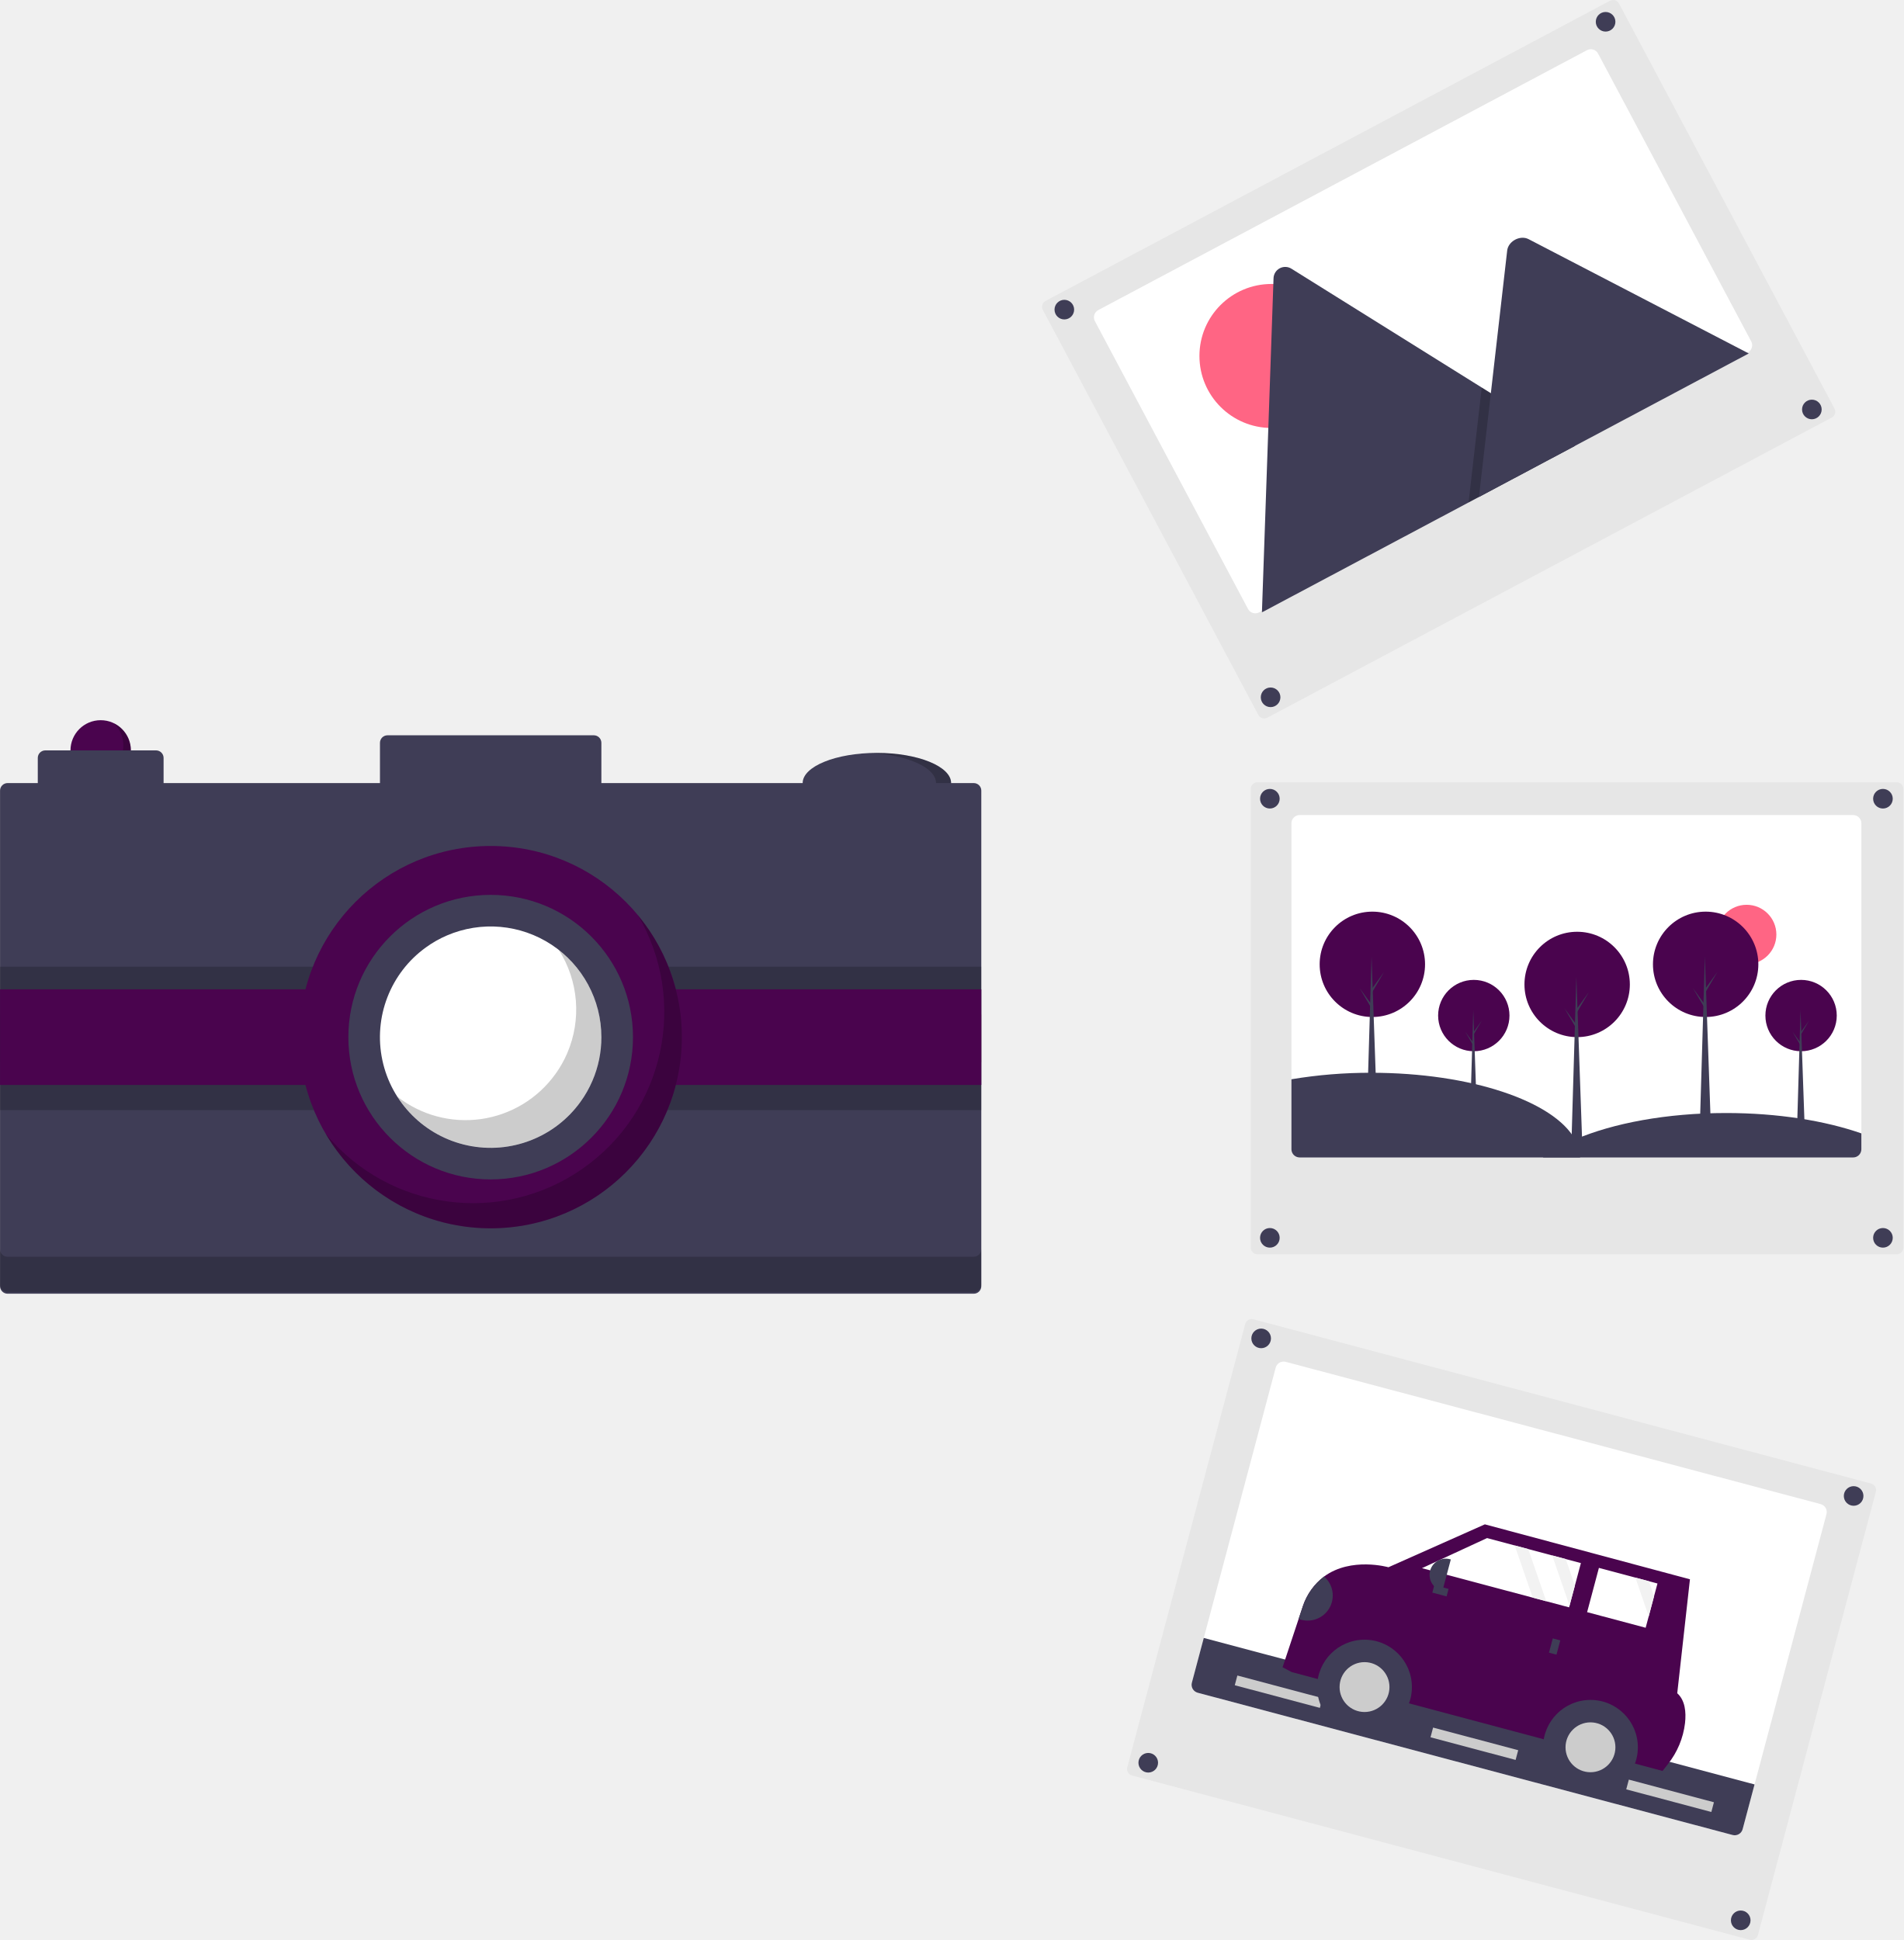
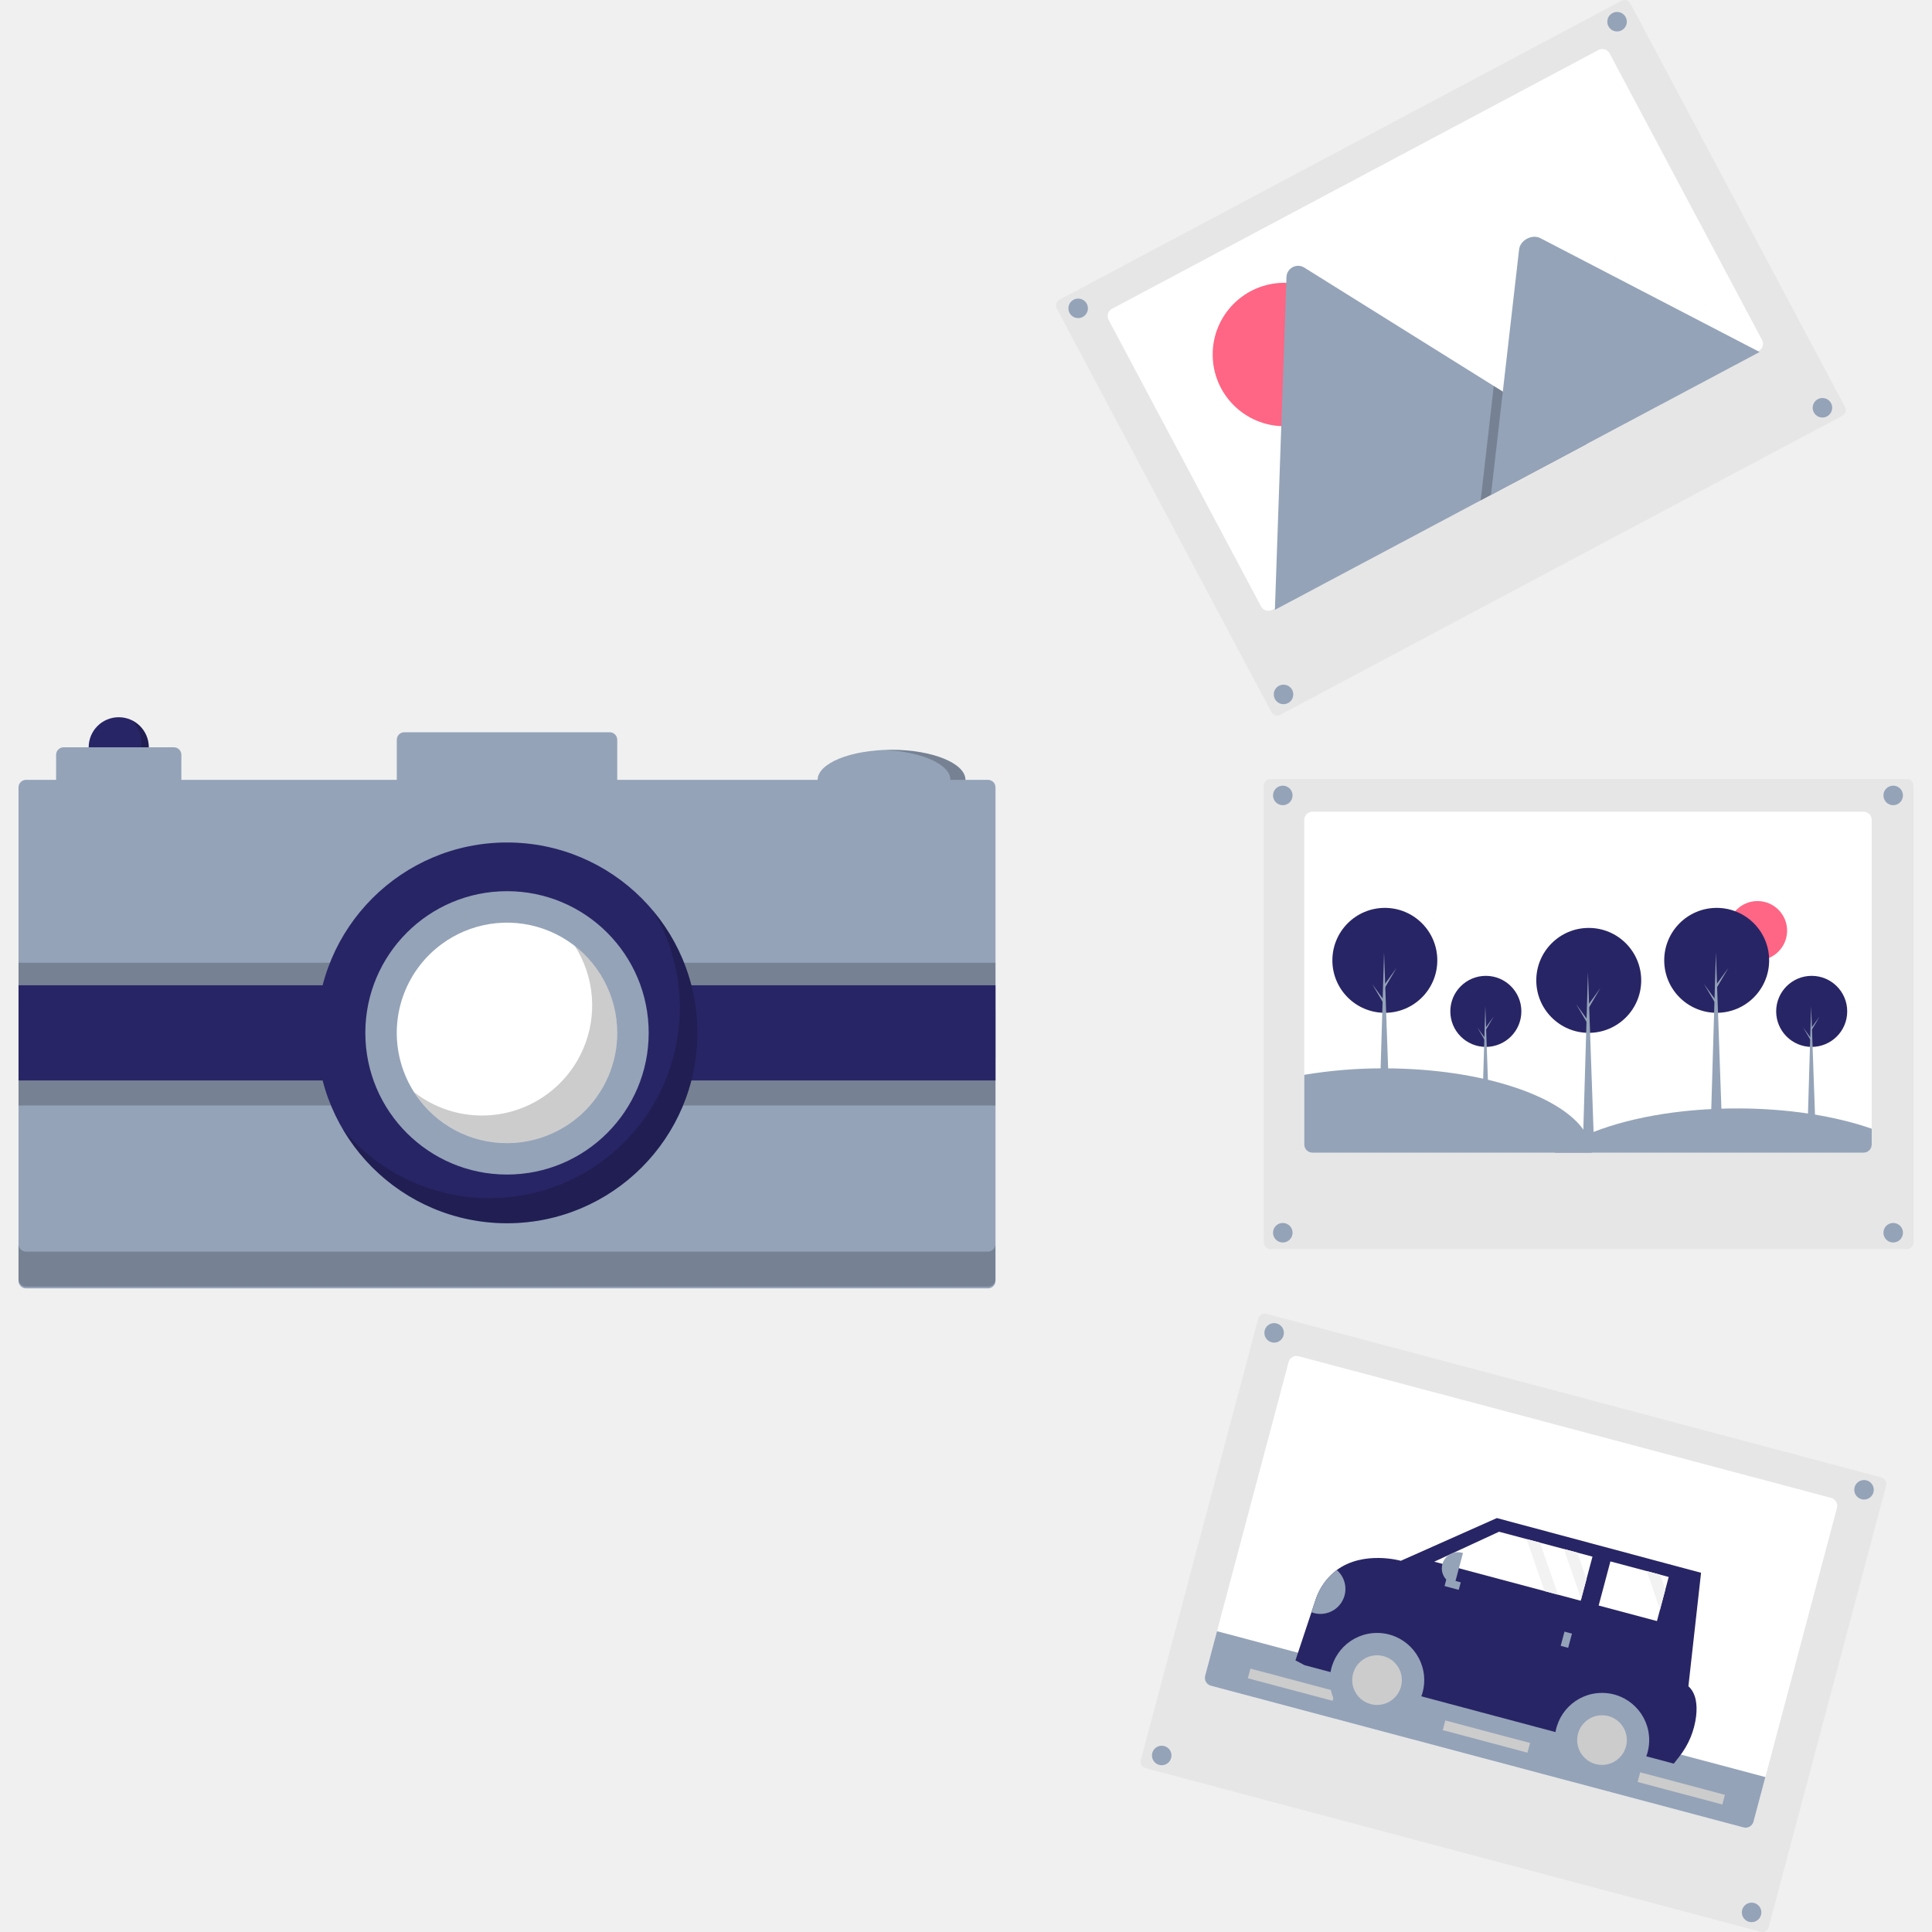
- <svg xmlns="http://www.w3.org/2000/svg" data-name="Layer 1" width="756.483" height="771.242" viewBox="0 0 756.483 771.242">
+ <svg xmlns="http://www.w3.org/2000/svg" data-name="Layer 1" width="550" height="550" viewBox="0 0 756.483 771.242">
  <path d="M721.528,375.356a2.659,2.659,0,0,0-2.656,2.656V560.372a2.659,2.659,0,0,0,2.656,2.656H975.585a2.659,2.659,0,0,0,2.656-2.656V378.012a2.659,2.659,0,0,0-2.656-2.656Z" transform="translate(-221.7583 -64.37879)" fill="#e6e6e6" />
  <path d="M961.555,391.666v129.6a3.261,3.261,0,0,1-3.26,3.26h-220a2.319,2.319,0,0,1-.46-.04,3.256,3.256,0,0,1-2.8-3.22v-129.6a3.261,3.261,0,0,1,3.26-3.26h220A3.261,3.261,0,0,1,961.555,391.666Z" transform="translate(-221.7583 -64.37879)" fill="#fff" />
  <circle cx="694.198" cy="371.516" r="11.819" fill="#ff6584" />
-   <circle cx="504.705" cy="317.53" r="3.897" fill="#3f3d56" />
-   <circle cx="748.372" cy="317.53" r="3.897" fill="#3f3d56" />
-   <circle cx="504.705" cy="492.097" r="3.897" fill="#3f3d56" />
-   <circle cx="748.372" cy="492.097" r="3.897" fill="#3f3d56" />
-   <circle cx="585.76" cy="403.733" r="14.18" fill="#4a044e" />
-   <polygon points="587.127 446.444 584.223 446.444 585.547 401.597 587.127 446.444" fill="#3f3d56" />
-   <polygon points="585.803 410.097 588.921 405.783 585.76 411.165 585.419 410.567 585.803 410.097" fill="#3f3d56" />
-   <polygon points="585.461 414.454 582.343 410.14 585.504 415.521 585.846 414.923 585.461 414.454" fill="#3f3d56" />
-   <circle cx="715.837" cy="403.733" r="14.18" fill="#4a044e" />
-   <polygon points="717.203 446.444 714.299 446.444 715.623 401.597 717.203 446.444" fill="#3f3d56" />
-   <polygon points="715.879 410.097 718.997 405.783 715.837 411.165 715.495 410.567 715.879 410.097" fill="#3f3d56" />
-   <polygon points="715.538 414.454 712.42 410.14 715.58 415.521 715.922 414.923 715.538 414.454" fill="#3f3d56" />
-   <circle cx="626.838" cy="391.363" r="20.943" fill="#4a044e" />
-   <polygon points="628.856 454.444 624.567 454.444 626.522 388.209 628.856 454.444" fill="#3f3d56" />
-   <polygon points="626.901 400.762 631.506 394.391 626.838 402.339 626.333 401.456 626.901 400.762" fill="#3f3d56" />
-   <polygon points="626.396 407.197 621.791 400.825 626.459 408.774 626.964 407.891 626.396 407.197" fill="#3f3d56" />
-   <circle cx="677.91" cy="383.363" r="20.943" fill="#4a044e" />
-   <polygon points="679.929 446.444 675.64 446.444 677.595 380.209 679.929 446.444" fill="#3f3d56" />
-   <polygon points="677.974 392.762 682.578 386.391 677.91 394.339 677.406 393.456 677.974 392.762" fill="#3f3d56" />
-   <polygon points="677.469 399.197 672.864 392.825 677.532 400.774 678.037 399.891 677.469 399.197" fill="#3f3d56" />
-   <circle cx="545.44" cy="383.363" r="20.943" fill="#4a044e" />
-   <polygon points="547.459 446.444 543.169 446.444 545.125 380.209 547.459 446.444" fill="#3f3d56" />
-   <polygon points="545.503 392.762 550.108 386.391 545.44 394.339 544.935 393.456 545.503 392.762" fill="#3f3d56" />
-   <polygon points="544.999 399.197 540.394 392.825 545.062 400.774 545.566 399.891 544.999 399.197" fill="#3f3d56" />
-   <path d="M849.765,524.526H738.295a2.319,2.319,0,0,1-.46-.04,3.256,3.256,0,0,1-2.8-3.22v-27.83a189.759,189.759,0,0,1,31.74-2.58c39.57,0,72.67,11.34,80.97,26.52A15.252,15.252,0,0,1,849.765,524.526Z" transform="translate(-221.7583 -64.37879)" fill="#3f3d56" />
-   <path d="M961.555,514.956v6.31a3.261,3.261,0,0,1-3.26,3.26H834.965a62.861,62.861,0,0,1,12.78-7.15c15.11-6.48,36.42-10.52,60.03-10.52C928.295,506.856,947.065,509.896,961.555,514.956Z" transform="translate(-221.7583 -64.37879)" fill="#3f3d56" />
+   <circle cx="504.705" cy="317.53" r="3.897" fill="#94a3b8" />
+   <circle cx="748.372" cy="317.53" r="3.897" fill="#94a3b8" />
+   <circle cx="504.705" cy="492.097" r="3.897" fill="#94a3b8" />
+   <circle cx="748.372" cy="492.097" r="3.897" fill="#94a3b8" />
+   <circle cx="585.76" cy="403.733" r="14.18" fill="#282566" />
+   <polygon points="587.127 446.444 584.223 446.444 585.547 401.597 587.127 446.444" fill="#94a3b8" />
+   <polygon points="585.803 410.097 588.921 405.783 585.76 411.165 585.419 410.567 585.803 410.097" fill="#94a3b8" />
+   <polygon points="585.461 414.454 582.343 410.14 585.504 415.521 585.846 414.923 585.461 414.454" fill="#94a3b8" />
+   <circle cx="715.837" cy="403.733" r="14.18" fill="#282566" />
+   <polygon points="717.203 446.444 714.299 446.444 715.623 401.597 717.203 446.444" fill="#94a3b8" />
+   <polygon points="715.879 410.097 718.997 405.783 715.837 411.165 715.495 410.567 715.879 410.097" fill="#94a3b8" />
+   <polygon points="715.538 414.454 712.42 410.14 715.58 415.521 715.922 414.923 715.538 414.454" fill="#94a3b8" />
+   <circle cx="626.838" cy="391.363" r="20.943" fill="#282566" />
+   <polygon points="628.856 454.444 624.567 454.444 626.522 388.209 628.856 454.444" fill="#94a3b8" />
+   <polygon points="626.901 400.762 631.506 394.391 626.838 402.339 626.333 401.456 626.901 400.762" fill="#94a3b8" />
+   <polygon points="626.396 407.197 621.791 400.825 626.459 408.774 626.964 407.891 626.396 407.197" fill="#94a3b8" />
+   <circle cx="677.91" cy="383.363" r="20.943" fill="#282566" />
+   <polygon points="679.929 446.444 675.64 446.444 677.595 380.209 679.929 446.444" fill="#94a3b8" />
+   <polygon points="677.974 392.762 682.578 386.391 677.91 394.339 677.406 393.456 677.974 392.762" fill="#94a3b8" />
+   <polygon points="677.469 399.197 672.864 392.825 677.532 400.774 678.037 399.891 677.469 399.197" fill="#94a3b8" />
+   <circle cx="545.44" cy="383.363" r="20.943" fill="#282566" />
+   <polygon points="547.459 446.444 543.169 446.444 545.125 380.209 547.459 446.444" fill="#94a3b8" />
+   <polygon points="545.503 392.762 550.108 386.391 545.44 394.339 544.935 393.456 545.503 392.762" fill="#94a3b8" />
+   <polygon points="544.999 399.197 540.394 392.825 545.062 400.774 545.566 399.891 544.999 399.197" fill="#94a3b8" />
+   <path d="M849.765,524.526H738.295a2.319,2.319,0,0,1-.46-.04,3.256,3.256,0,0,1-2.8-3.22v-27.83a189.759,189.759,0,0,1,31.74-2.58c39.57,0,72.67,11.34,80.97,26.52A15.252,15.252,0,0,1,849.765,524.526Z" transform="translate(-221.7583 -64.37879)" fill="#94a3b8" />
+   <path d="M961.555,514.956v6.31a3.261,3.261,0,0,1-3.26,3.26H834.965a62.861,62.861,0,0,1,12.78-7.15c15.11-6.48,36.42-10.52,60.03-10.52C928.295,506.856,947.065,509.896,961.555,514.956Z" transform="translate(-221.7583 -64.37879)" fill="#94a3b8" />
  <path d="M862.882,64.379a2.647,2.647,0,0,0-1.244.312l-224.3,119.311a2.66,2.66,0,0,0-1.097,3.593l85.64,161a2.66,2.66,0,0,0,3.594,1.098l224.299-119.311a2.66,2.66,0,0,0,1.098-3.593l-85.641-161a2.638,2.638,0,0,0-1.569-1.293A2.669,2.669,0,0,0,862.882,64.379Z" transform="translate(-221.7583 -64.37879)" fill="#e6e6e6" />
  <path d="M856.913,85.679l60.861,114.416a3.262,3.262,0,0,1-1.348,4.413L722.198,307.822a2.75,2.75,0,0,1-.43.187,3.26,3.26,0,0,1-3.983-1.536L656.925,192.058a3.262,3.262,0,0,1,1.348-4.413L852.5,84.33A3.262,3.262,0,0,1,856.913,85.679Z" transform="translate(-221.7583 -64.37879)" fill="#fff" />
  <circle cx="505.338" cy="141.514" r="28.624" fill="#ff6584" />
-   <path d="M847.77,241.616,723.795,307.561a2.864,2.864,0,0,1-.483.21l4.61-132.752a4.65,4.65,0,0,1,7.146-3.801L810.674,218.442l3.62,2.258Z" transform="translate(-221.7583 -64.37879)" fill="#3f3d56" />
+   <path d="M847.77,241.616,723.795,307.561a2.864,2.864,0,0,1-.483.21l4.61-132.752a4.65,4.65,0,0,1,7.146-3.801L810.674,218.442l3.62,2.258Z" transform="translate(-221.7583 -64.37879)" fill="#94a3b8" />
  <polygon points="626.012 177.237 583.684 199.752 588.408 158.518 588.747 155.548 588.916 154.063 592.536 156.322 626.012 177.237" opacity="0.2" />
-   <path d="M916.798,204.897,809.57,261.935l4.724-41.235.339-2.97,6.154-53.735c.404-3.522,4.589-5.954,7.874-4.812a5.541,5.541,0,0,1,.649.279Z" transform="translate(-221.7583 -64.37879)" fill="#3f3d56" />
-   <circle cx="423.016" cy="123.091" r="3.897" fill="#3f3d56" />
-   <circle cx="638.141" cy="8.66" r="3.897" fill="#3f3d56" />
-   <circle cx="504.996" cy="277.211" r="3.897" fill="#3f3d56" />
-   <circle cx="720.122" cy="162.78" r="3.897" fill="#3f3d56" />
+   <path d="M916.798,204.897,809.57,261.935l4.724-41.235.339-2.97,6.154-53.735c.404-3.522,4.589-5.954,7.874-4.812a5.541,5.541,0,0,1,.649.279Z" transform="translate(-221.7583 -64.37879)" fill="#94a3b8" />
+   <circle cx="423.016" cy="123.091" r="3.897" fill="#94a3b8" />
+   <circle cx="638.141" cy="8.66" r="3.897" fill="#94a3b8" />
+   <circle cx="504.996" cy="277.211" r="3.897" fill="#94a3b8" />
+   <circle cx="720.122" cy="162.78" r="3.897" fill="#94a3b8" />
  <path d="M917.193,835.532a2.66,2.66,0,0,0,3.25-1.885l46.881-176.231a2.657,2.657,0,0,0-1.885-3.25l-245.52-65.312a2.658,2.658,0,0,0-3.25,1.885L669.79,766.969a2.656,2.656,0,0,0,1.885,3.25Z" transform="translate(-221.7583 -64.37879)" fill="#e6e6e6" />
  <path d="M947.687,666.32,914.37,791.565A3.261,3.261,0,0,1,910.382,793.877L697.776,737.32a2.32,2.32,0,0,1-.434-.157,3.256,3.256,0,0,1-1.878-3.832l33.317-125.244a3.261,3.261,0,0,1,3.989-2.312l212.606,56.557A3.261,3.261,0,0,1,947.687,666.32Z" transform="translate(-221.7583 -64.37879)" fill="#fff" />
-   <path d="M919.103,773.773l-4.733,17.791A3.261,3.261,0,0,1,910.382,793.877L697.776,737.32a2.32,2.32,0,0,1-.434-.157,3.256,3.256,0,0,1-1.878-3.832l4.733-17.791Z" transform="translate(-221.7583 -64.37879)" fill="#3f3d56" />
+   <path d="M919.103,773.773l-4.733,17.791A3.261,3.261,0,0,1,910.382,793.877L697.776,737.32a2.32,2.32,0,0,1-.434-.157,3.256,3.256,0,0,1-1.878-3.832l4.733-17.791Z" transform="translate(-221.7583 -64.37879)" fill="#94a3b8" />
  <rect x="790.238" y="755.601" width="35" height="4" transform="translate(0.14887 -246.5662) rotate(14.89658)" fill="#ccc" />
  <rect x="712.443" y="734.906" width="35" height="4" transform="translate(-7.78575 -227.2627) rotate(14.89658)" fill="#ccc" />
  <rect x="868.033" y="776.295" width="35" height="4" transform="translate(8.08348 -265.8698) rotate(14.89658)" fill="#ccc" />
-   <circle cx="501.247" cy="532.076" r="3.897" fill="#3f3d56" />
-   <circle cx="736.724" cy="594.717" r="3.897" fill="#3f3d56" />
-   <circle cx="456.37" cy="700.776" r="3.897" fill="#3f3d56" />
-   <circle cx="691.847" cy="763.417" r="3.897" fill="#3f3d56" />
-   <rect x="866.888" y="765.123" width="19.453" height="3.088" transform="matrix(-0.96625, -0.25759, 0.25759, -0.96625, 1304.401, 1668.891)" fill="#3f3d56" />
-   <path d="M731.516,727.186l3.64,1.929,147.386,39.291,2.147-2.736a32.257,32.257,0,0,0,6.776-16.246c.5-4.434.036-9.095-3.087-11.897l5.049-45.309L811.912,670.378l-38.322,17.056s-14.813-4.227-25.576,3.689a24.45,24.45,0,0,0-8.404,11.699l-1.712,5.152Z" transform="translate(-221.7583 -64.37879)" fill="#4a044e" />
-   <circle cx="542.327" cy="670.691" r="18.835" fill="#3f3d56" />
+   <circle cx="501.247" cy="532.076" r="3.897" fill="#94a3b8" />
+   <circle cx="736.724" cy="594.717" r="3.897" fill="#94a3b8" />
+   <circle cx="456.37" cy="700.776" r="3.897" fill="#94a3b8" />
+   <circle cx="691.847" cy="763.417" r="3.897" fill="#94a3b8" />
+   <rect x="866.888" y="765.123" width="19.453" height="3.088" transform="matrix(-0.96625, -0.25759, 0.25759, -0.96625, 1304.401, 1668.891)" fill="#94a3b8" />
+   <path d="M731.516,727.186l3.64,1.929,147.386,39.291,2.147-2.736a32.257,32.257,0,0,0,6.776-16.246c.5-4.434.036-9.095-3.087-11.897l5.049-45.309L811.912,670.378l-38.322,17.056s-14.813-4.227-25.576,3.689a24.45,24.45,0,0,0-8.404,11.699l-1.712,5.152Z" transform="translate(-221.7583 -64.37879)" fill="#282566" />
+   <circle cx="542.327" cy="670.691" r="18.835" fill="#94a3b8" />
  <circle cx="542.327" cy="670.691" r="9.913" fill="#ccc" />
-   <circle cx="632.131" cy="694.632" r="18.835" fill="#3f3d56" />
+   <circle cx="632.131" cy="694.632" r="18.835" fill="#94a3b8" />
  <circle cx="632.131" cy="694.632" r="9.913" fill="#ccc" />
  <polygon points="565.159 623.415 609.185 635.147 614.56 636.577 623.634 638.998 623.81 638.335 625.939 630.357 628.329 621.398 622.292 619.792 616.918 618.356 607.399 615.817 602.024 614.387 591.034 611.457 565.159 623.415" fill="#fff" />
  <polygon points="630.796 640.91 654.064 647.113 655.285 642.548 657.407 634.569 658.759 629.514 655.352 628.607 649.978 627.171 635.485 623.309 630.796 640.91" fill="#fff" />
-   <rect x="838.102" y="716.011" width="3.088" height="5.867" transform="matrix(-0.96625, -0.25759, 0.25759, -0.96625, 1244.004, 1565.533)" fill="#3f3d56" />
-   <rect x="792.722" y="693.847" width="3.088" height="5.867" transform="translate(1450.37 44.42414) rotate(104.9272)" fill="#3f3d56" />
-   <path d="M790.043,683.236h.34a6.453,6.453,0,0,1,6.453,6.453v0a6.453,6.453,0,0,1-6.453,6.453H790.043a0,0,0,0,1,0,0V683.236A0,0,0,0,1,790.043,683.236Z" transform="translate(1160.687 1496.11) rotate(-165.0728)" fill="#3f3d56" />
-   <path d="M737.897,707.973A9.975,9.975,0,0,0,748.013,691.122a24.45,24.45,0,0,0-8.404,11.699Z" transform="translate(-221.7583 -64.37879)" fill="#3f3d56" />
+   <rect x="838.102" y="716.011" width="3.088" height="5.867" transform="matrix(-0.96625, -0.25759, 0.25759, -0.96625, 1244.004, 1565.533)" fill="#94a3b8" />
+   <rect x="792.722" y="693.847" width="3.088" height="5.867" transform="translate(1450.37 44.42414) rotate(104.9272)" fill="#94a3b8" />
+   <path d="M790.043,683.236h.34a6.453,6.453,0,0,1,6.453,6.453v0a6.453,6.453,0,0,1-6.453,6.453H790.043a0,0,0,0,1,0,0V683.236A0,0,0,0,1,790.043,683.236Z" transform="translate(1160.687 1496.11) rotate(-165.0728)" fill="#94a3b8" />
+   <path d="M737.897,707.973A9.975,9.975,0,0,0,748.013,691.122a24.45,24.45,0,0,0-8.404,11.699Z" transform="translate(-221.7583 -64.37879)" fill="#94a3b8" />
  <polygon points="616.918 618.356 623.81 638.335 625.939 630.357 622.292 619.792 616.918 618.356" fill="#f2f2f2" />
  <polygon points="649.978 627.171 655.285 642.548 657.407 634.569 655.352 628.607 649.978 627.171" fill="#f2f2f2" />
  <polygon points="602.024 614.387 609.185 635.147 614.56 636.577 607.399 615.817 602.024 614.387" fill="#f2f2f2" />
-   <circle cx="40.017" cy="298.313" r="12" fill="#4a044e" />
+   <circle cx="40.017" cy="298.313" r="12" fill="#282566" />
  <path d="M266.84,351.825a11.984,11.984,0,0,1-13.13,19.734,11.99,11.99,0,1,0,13.13-19.734Z" transform="translate(-221.7583 -64.37879)" opacity="0.2" />
-   <ellipse cx="348.517" cy="311.313" rx="29.5" ry="12" fill="#3f3d56" />
+   <ellipse cx="348.517" cy="311.313" rx="29.5" ry="12" fill="#94a3b8" />
  <path d="M570.275,363.692q-1.519,0-3,.061c14.883.612,26.5,5.723,26.5,11.939s-11.617,11.327-26.5,11.939q1.48.061,3,.061c16.292,0,29.5-5.373,29.5-12S586.567,363.692,570.275,363.692Z" transform="translate(-221.7583 -64.37879)" opacity="0.2" />
-   <path d="M608.775,375.692h-148v-16a3,3,0,0,0-3-3h-82a3,3,0,0,0-3,3v16h-86v-10a3,3,0,0,0-3-3h-44a3,3,0,0,0-3,3v10h-12a2.996,2.996,0,0,0-3,3v197a2.996,2.996,0,0,0,3,3h384a2.996,2.996,0,0,0,3-3v-197A2.996,2.996,0,0,0,608.775,375.692Z" transform="translate(-221.7583 -64.37879)" fill="#3f3d56" />
+   <path d="M608.775,375.692h-148v-16a3,3,0,0,0-3-3h-82a3,3,0,0,0-3,3v16h-86v-10a3,3,0,0,0-3-3h-44a3,3,0,0,0-3,3v10h-12a2.996,2.996,0,0,0-3,3v197a2.996,2.996,0,0,0,3,3h384a2.996,2.996,0,0,0,3-3v-197A2.996,2.996,0,0,0,608.775,375.692Z" transform="translate(-221.7583 -64.37879)" fill="#94a3b8" />
  <path d="M608.758,564h-384a2.996,2.996,0,0,1-3-3v14a2.996,2.996,0,0,0,3,3h384a2.996,2.996,0,0,0,3-3v-14A2.996,2.996,0,0,1,608.758,564Z" transform="translate(-221.7583 -64.37879)" opacity="0.2" />
  <rect x="0.017" y="403.313" width="390" height="38" opacity="0.2" />
  <rect x="0.017" y="384.313" width="390" height="38" opacity="0.2" />
-   <rect x="0.017" y="393.313" width="390" height="38" fill="#4a044e" />
-   <circle cx="195.017" cy="412.313" r="76" fill="#4a044e" />
+   <rect x="0.017" y="393.313" width="390" height="38" fill="#282566" />
+   <circle cx="195.017" cy="412.313" r="76" fill="#282566" />
  <path d="M475.315,428.228a75.996,75.996,0,0,1-124.081,86.928A75.996,75.996,0,1,0,475.315,428.228Z" transform="translate(-221.7583 -64.37879)" opacity="0.2" />
-   <circle cx="195.017" cy="412.313" r="56.558" fill="#3f3d56" />
+   <circle cx="195.017" cy="412.313" r="56.558" fill="#94a3b8" />
  <path d="M460.775,476.692a43.723,43.723,0,0,1-3.57,17.37,43.131,43.131,0,0,1-4.75,8.37,43.998,43.998,0,1,1-61.42-61.42,43.125,43.125,0,0,1,8.37-4.75,44.005,44.005,0,0,1,61.37,40.43Z" transform="translate(-221.7583 -64.37879)" fill="#fff" />
  <path d="M460.305,470.282a43.928,43.928,0,0,0-16.448-28.265A44.002,44.002,0,0,1,447.205,483.062a43.131,43.131,0,0,1-4.75,8.37,43.973,43.973,0,0,1-62.769,8.919,43.978,43.978,0,0,0,72.769,2.081,43.131,43.131,0,0,0,4.75-8.37,44.018,44.018,0,0,0,3.1-23.78Z" transform="translate(-221.7583 -64.37879)" opacity="0.2" />
</svg>
